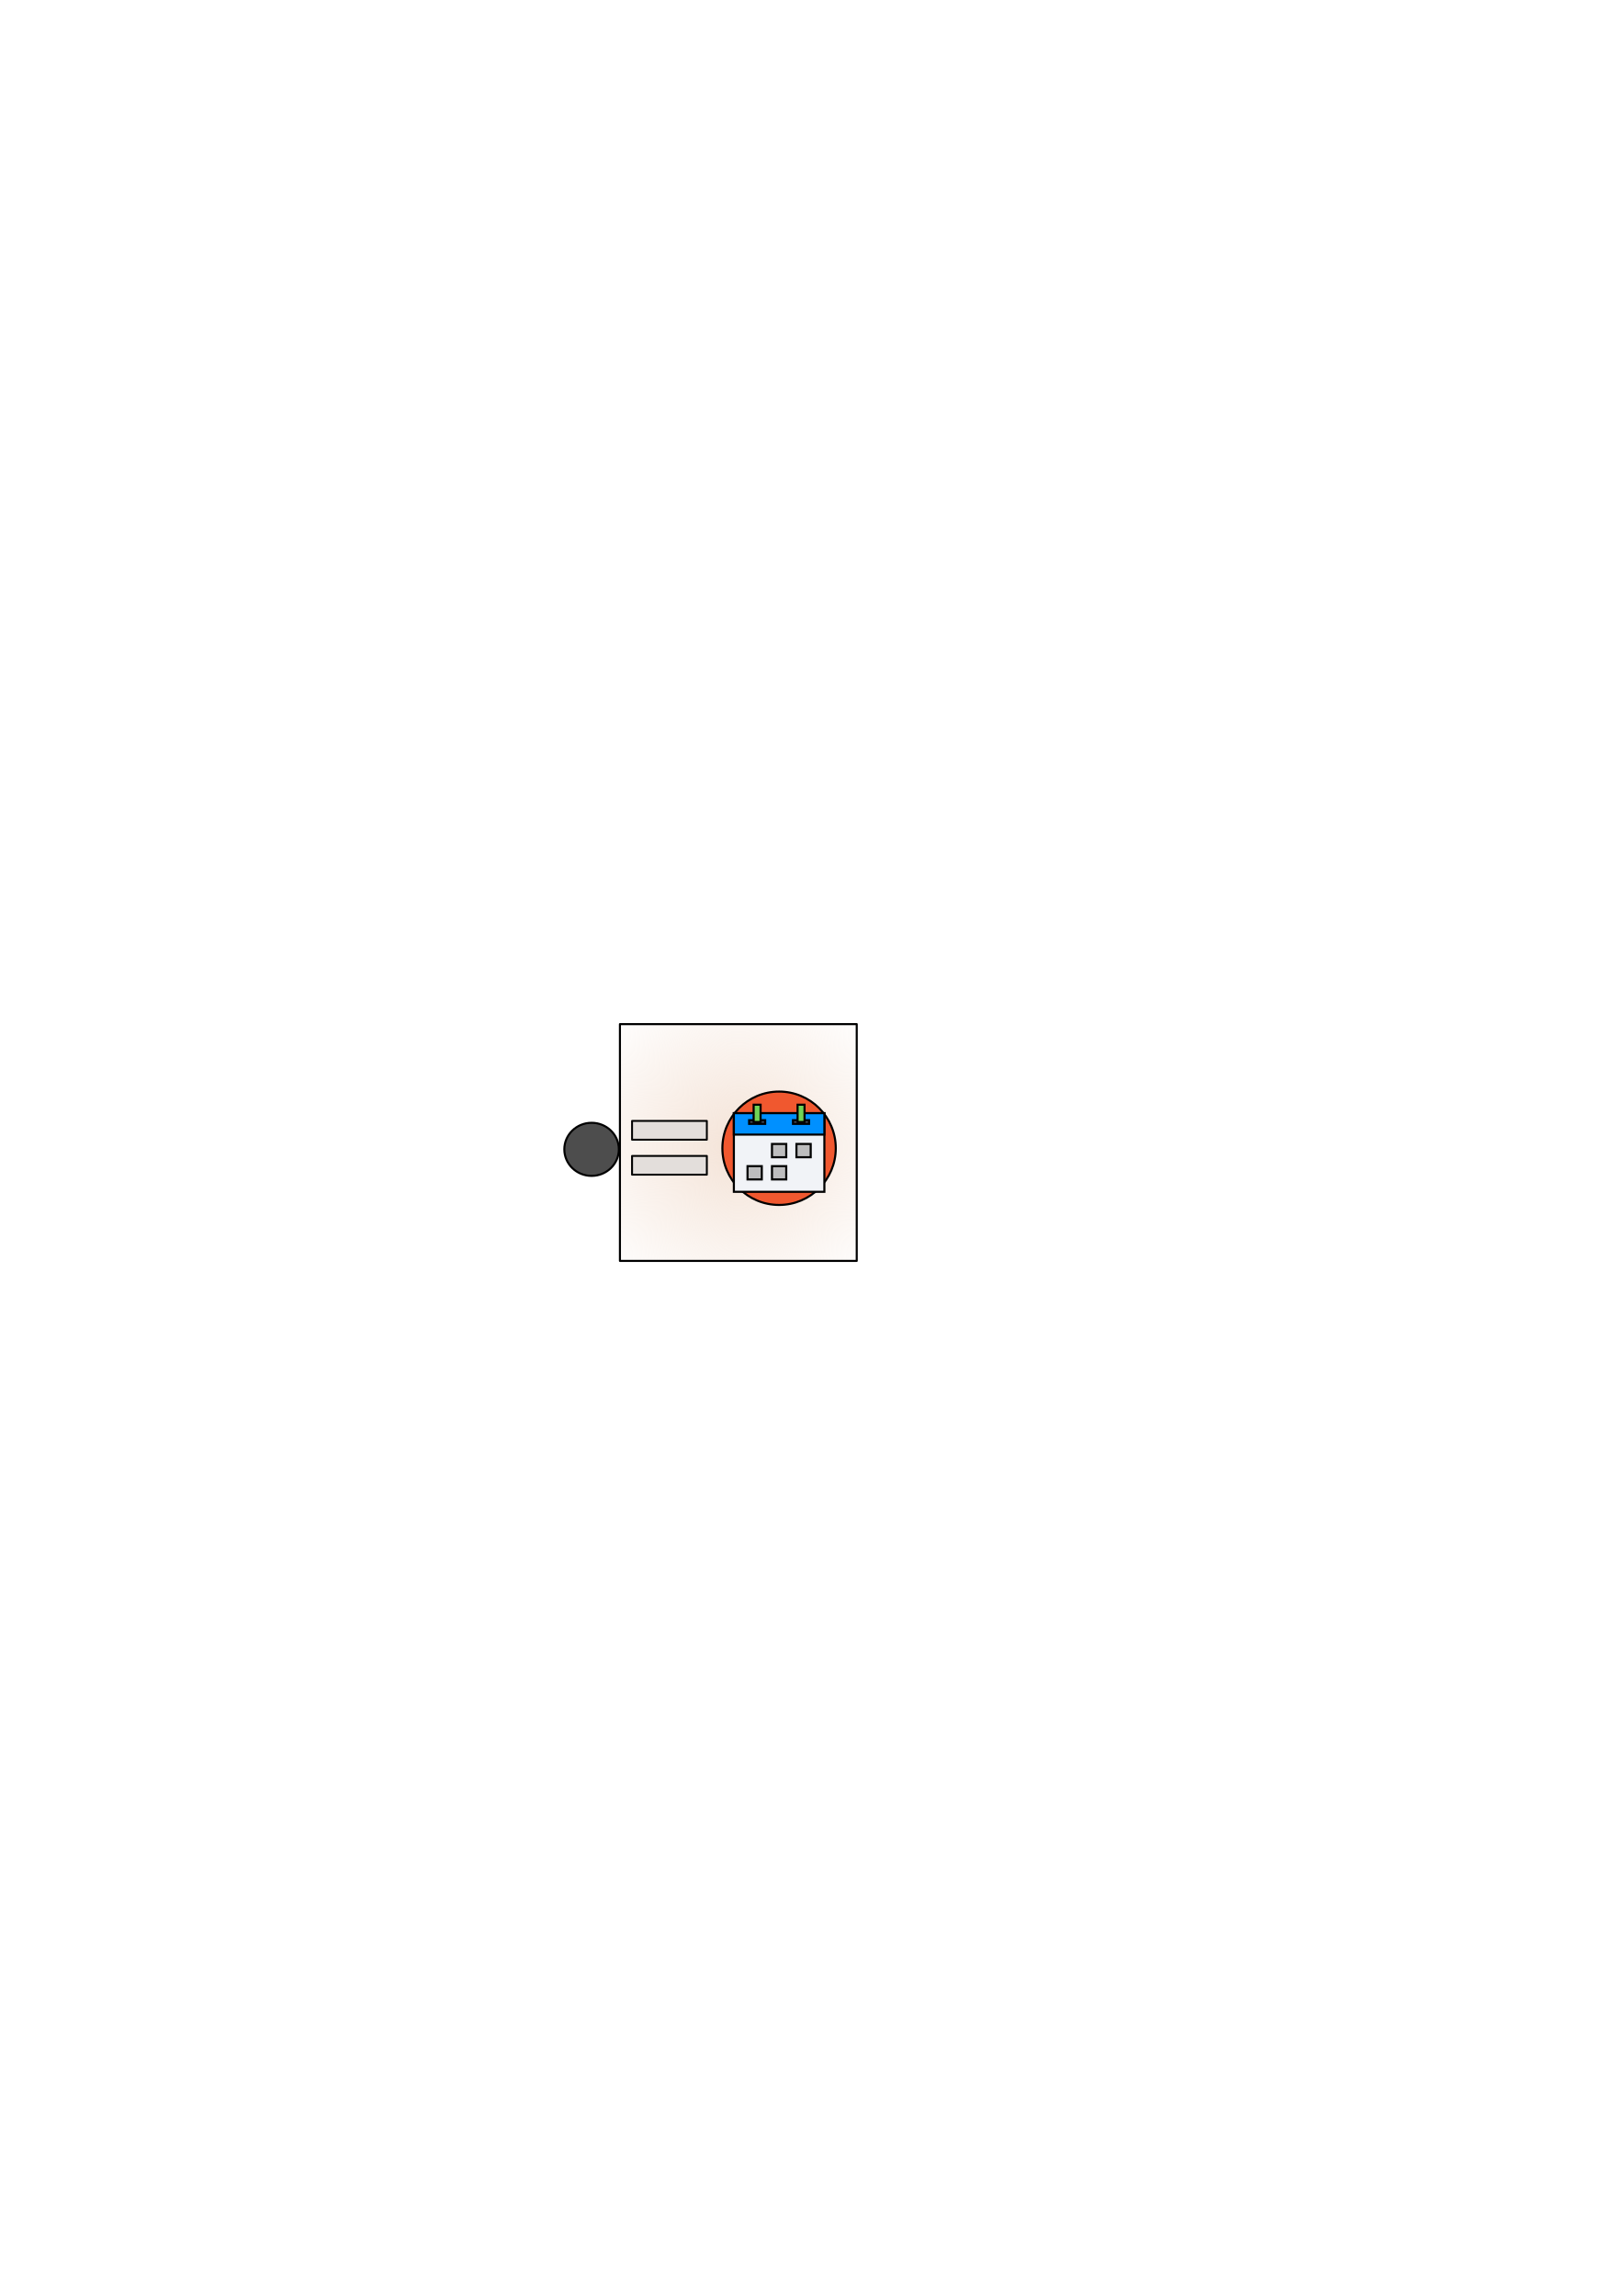
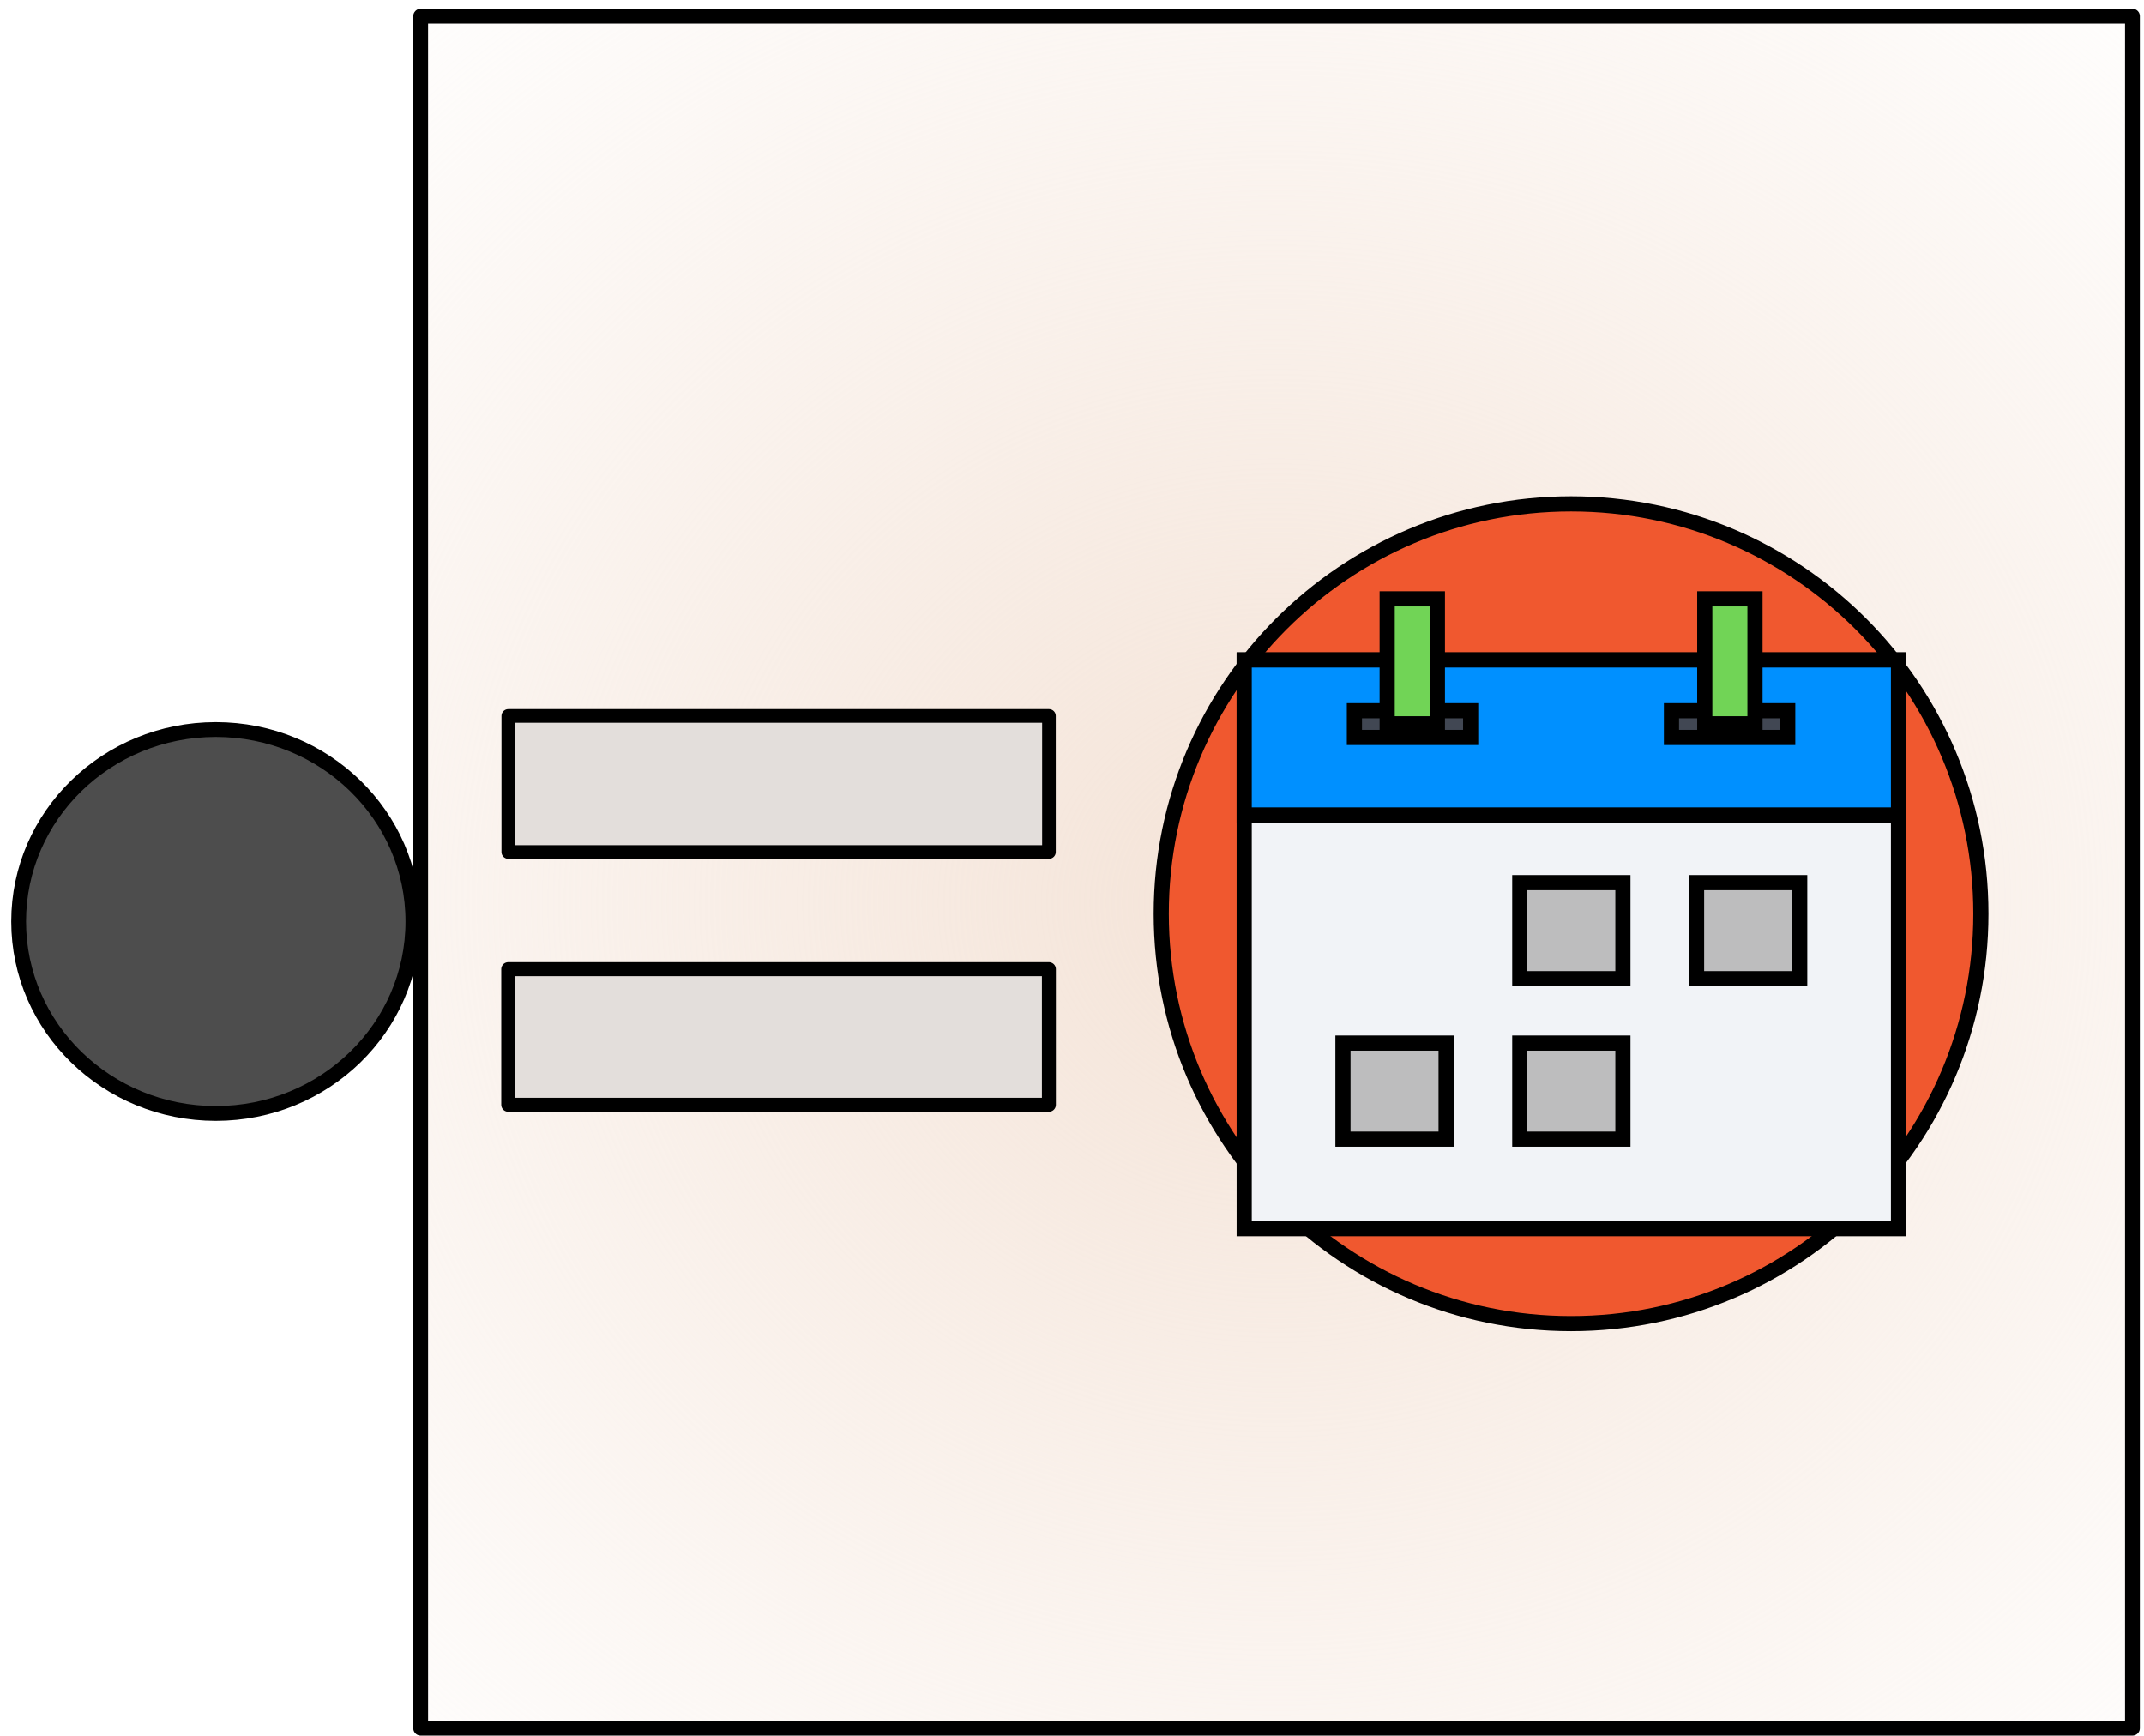
- <svg xmlns="http://www.w3.org/2000/svg" xmlns:xlink="http://www.w3.org/1999/xlink" width="210mm" height="297mm" viewBox="0 0 210 297" version="1.1" id="svg10072">
+ <svg xmlns="http://www.w3.org/2000/svg" xmlns:xlink="http://www.w3.org/1999/xlink" width="210mm" height="170mm" viewBox="0 0 210 170" version="1.1" id="svg10072">
  <defs id="defs10066">
    <radialGradient xlink:href="#linearGradient4537" id="radialGradient4539-6-7" cx="68.955" cy="129.67" fx="68.955" fy="129.67" r="15.446" gradientUnits="userSpaceOnUse" gradientTransform="matrix(1.600861,2.4446801e-7,-2.2428143e-7,1.468672,-9.414216,-27.64092)" />
    <linearGradient id="linearGradient4537">
      <stop style="stop-color:#f4e3d7;stop-opacity:1;" offset="0" id="stop4533" />
      <stop style="stop-color:#f4e3d7;stop-opacity:0;" offset="1" id="stop4535" />
    </linearGradient>
  </defs>
-   <g id="layer1">
+   <g id="layer1" transform="translate(0,-127)">
    <g id="g10130" transform="matrix(0.07109354,0,0,0.07109354,82.80003,127.3652)" />
    <g id="g10132" transform="matrix(0.07109354,0,0,0.07109354,82.80003,127.3652)" />
    <g id="g10134" transform="matrix(0.07109354,0,0,0.07109354,82.80003,127.3652)" />
    <g id="g10136" transform="matrix(0.07109354,0,0,0.07109354,82.80003,127.3652)" />
    <g id="g10138" transform="matrix(0.07109354,0,0,0.07109354,82.80003,127.3652)" />
    <g id="g10140" transform="matrix(0.07109354,0,0,0.07109354,82.80003,127.3652)" />
    <g id="g10142" transform="matrix(0.07109354,0,0,0.07109354,82.80003,127.3652)" />
    <g id="g10144" transform="matrix(0.07109354,0,0,0.07109354,82.80003,127.3652)" />
    <g id="g10146" transform="matrix(0.07109354,0,0,0.07109354,82.80003,127.3652)" />
    <g id="g10148" transform="matrix(0.07109354,0,0,0.07109354,82.80003,127.3652)" />
    <g id="g10150" transform="matrix(0.07109354,0,0,0.07109354,82.80003,127.3652)" />
    <g id="g10152" transform="matrix(0.07109354,0,0,0.07109354,82.80003,127.3652)" />
    <g id="g10154" transform="matrix(0.07109354,0,0,0.07109354,82.80003,127.3652)" />
    <g id="g10156" transform="matrix(0.07109354,0,0,0.07109354,82.80003,127.3652)" />
    <g id="g10158" transform="matrix(0.07109354,0,0,0.07109354,82.80003,127.3652)" />
-     <g id="g11167">
+     <g id="g11167" transform="matrix(5.474619,0,0,5.474619,-397.7467,-596.675)">
      <g id="g4805" transform="translate(-0.7014448,7.771906)">
        <g id="g4682-9" transform="translate(-4.779527,-22.22714)">
          <rect style="opacity:1;fill:url(#radialGradient4539-6-7);fill-opacity:1;stroke:#000000;stroke-width:0.265;stroke-linejoin:round;stroke-miterlimit:4;stroke-dasharray:none;stroke-opacity:1" y="146.932" x="85.66" height="30.626" width="30.626" id="rect3696-7-8" />
          <rect y="159.45" x="87.228" height="2.434" width="9.673" id="rect4637-9" style="opacity:1;fill:#e3dedb;fill-opacity:1;stroke:#000000;stroke-width:0.244;stroke-linejoin:round;stroke-miterlimit:4;stroke-dasharray:none;stroke-opacity:1" />
          <rect y="163.98" x="87.227" height="2.426" width="9.673" id="rect4642-9" style="opacity:1;fill:#e3dedb;fill-opacity:1;stroke:#000000;stroke-width:0.25;stroke-linejoin:round;stroke-miterlimit:4;stroke-dasharray:none;stroke-opacity:1" />
        </g>
        <ellipse style="opacity:1;fill:#4d4d4d;fill-opacity:1;stroke:#000000;stroke-width:0.265;stroke-linejoin:round;stroke-miterlimit:4;stroke-dasharray:none;stroke-opacity:1" id="path4759-4" cx="77.215" cy="140.9" rx="3.527" ry="3.434" />
      </g>
      <g style="stroke:#000000;stroke-width:0.475;stroke-miterlimit:4;stroke-dasharray:none;stroke-opacity:1" transform="matrix(0.5707411,0,0,0.5707411,35.12795,67.28987)" id="g11131">
        <circle style="fill:#f0582f;stroke:#000000;stroke-width:0.475;stroke-miterlimit:4;stroke-dasharray:none;stroke-opacity:1" cx="114.997" cy="142.347" r="12.847" id="circle10950" />
        <rect x="104.75" y="134.393" style="fill:#f1f3f7;stroke:#000000;stroke-width:0.475;stroke-miterlimit:4;stroke-dasharray:none;stroke-opacity:1" width="20.511" height="17.825" id="rect10952" />
        <rect x="104.75" y="134.393" style="fill:#0090ff;stroke:#000000;stroke-width:0.475;stroke-miterlimit:4;stroke-dasharray:none;stroke-opacity:1" width="20.511" height="4.858" id="rect10954" />
        <g id="g10964" transform="matrix(0.05045064,0,0,0.05045064,102.1496,129.5003)" style="stroke:#000000;stroke-width:9.412;stroke-miterlimit:4;stroke-dasharray:none;stroke-opacity:1">
          <rect x="222.771" y="235.317" style="fill:#bdbdbe;stroke:#000000;stroke-width:9.412;stroke-miterlimit:4;stroke-dasharray:none;stroke-opacity:1" width="64.085" height="59.677" id="rect10956" />
          <rect x="332.63" y="235.317" style="fill:#bdbdbe;stroke:#000000;stroke-width:9.412;stroke-miterlimit:4;stroke-dasharray:none;stroke-opacity:1" width="64.085" height="59.677" id="rect10958" />
          <rect x="112.911" y="335.004" style="fill:#bdbdbe;stroke:#000000;stroke-width:9.412;stroke-miterlimit:4;stroke-dasharray:none;stroke-opacity:1" width="64.085" height="59.677" id="rect10960" />
          <rect x="222.771" y="335.004" style="fill:#bdbdbe;stroke:#000000;stroke-width:9.412;stroke-miterlimit:4;stroke-dasharray:none;stroke-opacity:1" width="64.085" height="59.677" id="rect10962" />
        </g>
        <rect x="108.205" y="135.984" style="fill:#414753;stroke:#000000;stroke-width:0.475;stroke-miterlimit:4;stroke-dasharray:none;stroke-opacity:1" width="3.644" height="0.838" id="rect10966" />
        <rect x="109.232" y="132.477" style="fill:#71d456;stroke:#000000;stroke-width:0.475;stroke-miterlimit:4;stroke-dasharray:none;stroke-opacity:1" width="1.574" height="3.917" id="rect10968" />
        <rect x="118.144" y="135.984" style="fill:#414753;stroke:#000000;stroke-width:0.475;stroke-miterlimit:4;stroke-dasharray:none;stroke-opacity:1" width="3.644" height="0.838" id="rect10970" />
        <rect x="119.188" y="132.477" style="fill:#71d456;stroke:#000000;stroke-width:0.475;stroke-miterlimit:4;stroke-dasharray:none;stroke-opacity:1" width="1.574" height="3.917" id="rect10972" />
        <g id="g10974" transform="matrix(0.05045064,0,0,0.05045064,102.1496,129.5003)" style="stroke:#000000;stroke-width:9.412;stroke-miterlimit:4;stroke-dasharray:none;stroke-opacity:1" />
        <g id="g10976" transform="matrix(0.05045064,0,0,0.05045064,102.1496,129.5003)" style="stroke:#000000;stroke-width:9.412;stroke-miterlimit:4;stroke-dasharray:none;stroke-opacity:1" />
        <g id="g10978" transform="matrix(0.05045064,0,0,0.05045064,102.1496,129.5003)" style="stroke:#000000;stroke-width:9.412;stroke-miterlimit:4;stroke-dasharray:none;stroke-opacity:1" />
        <g id="g10980" transform="matrix(0.05045064,0,0,0.05045064,102.1496,129.5003)" style="stroke:#000000;stroke-width:9.412;stroke-miterlimit:4;stroke-dasharray:none;stroke-opacity:1" />
        <g id="g10982" transform="matrix(0.05045064,0,0,0.05045064,102.1496,129.5003)" style="stroke:#000000;stroke-width:9.412;stroke-miterlimit:4;stroke-dasharray:none;stroke-opacity:1" />
        <g id="g10984" transform="matrix(0.05045064,0,0,0.05045064,102.1496,129.5003)" style="stroke:#000000;stroke-width:9.412;stroke-miterlimit:4;stroke-dasharray:none;stroke-opacity:1" />
        <g id="g10986" transform="matrix(0.05045064,0,0,0.05045064,102.1496,129.5003)" style="stroke:#000000;stroke-width:9.412;stroke-miterlimit:4;stroke-dasharray:none;stroke-opacity:1" />
        <g id="g10988" transform="matrix(0.05045064,0,0,0.05045064,102.1496,129.5003)" style="stroke:#000000;stroke-width:9.412;stroke-miterlimit:4;stroke-dasharray:none;stroke-opacity:1" />
        <g id="g10990" transform="matrix(0.05045064,0,0,0.05045064,102.1496,129.5003)" style="stroke:#000000;stroke-width:9.412;stroke-miterlimit:4;stroke-dasharray:none;stroke-opacity:1" />
        <g id="g10992" transform="matrix(0.05045064,0,0,0.05045064,102.1496,129.5003)" style="stroke:#000000;stroke-width:9.412;stroke-miterlimit:4;stroke-dasharray:none;stroke-opacity:1" />
        <g id="g10994" transform="matrix(0.05045064,0,0,0.05045064,102.1496,129.5003)" style="stroke:#000000;stroke-width:9.412;stroke-miterlimit:4;stroke-dasharray:none;stroke-opacity:1" />
        <g id="g10996" transform="matrix(0.05045064,0,0,0.05045064,102.1496,129.5003)" style="stroke:#000000;stroke-width:9.412;stroke-miterlimit:4;stroke-dasharray:none;stroke-opacity:1" />
        <g id="g10998" transform="matrix(0.05045064,0,0,0.05045064,102.1496,129.5003)" style="stroke:#000000;stroke-width:9.412;stroke-miterlimit:4;stroke-dasharray:none;stroke-opacity:1" />
        <g id="g11000" transform="matrix(0.05045064,0,0,0.05045064,102.1496,129.5003)" style="stroke:#000000;stroke-width:9.412;stroke-miterlimit:4;stroke-dasharray:none;stroke-opacity:1" />
        <g id="g11002" transform="matrix(0.05045064,0,0,0.05045064,102.1496,129.5003)" style="stroke:#000000;stroke-width:9.412;stroke-miterlimit:4;stroke-dasharray:none;stroke-opacity:1" />
      </g>
    </g>
  </g>
</svg>
